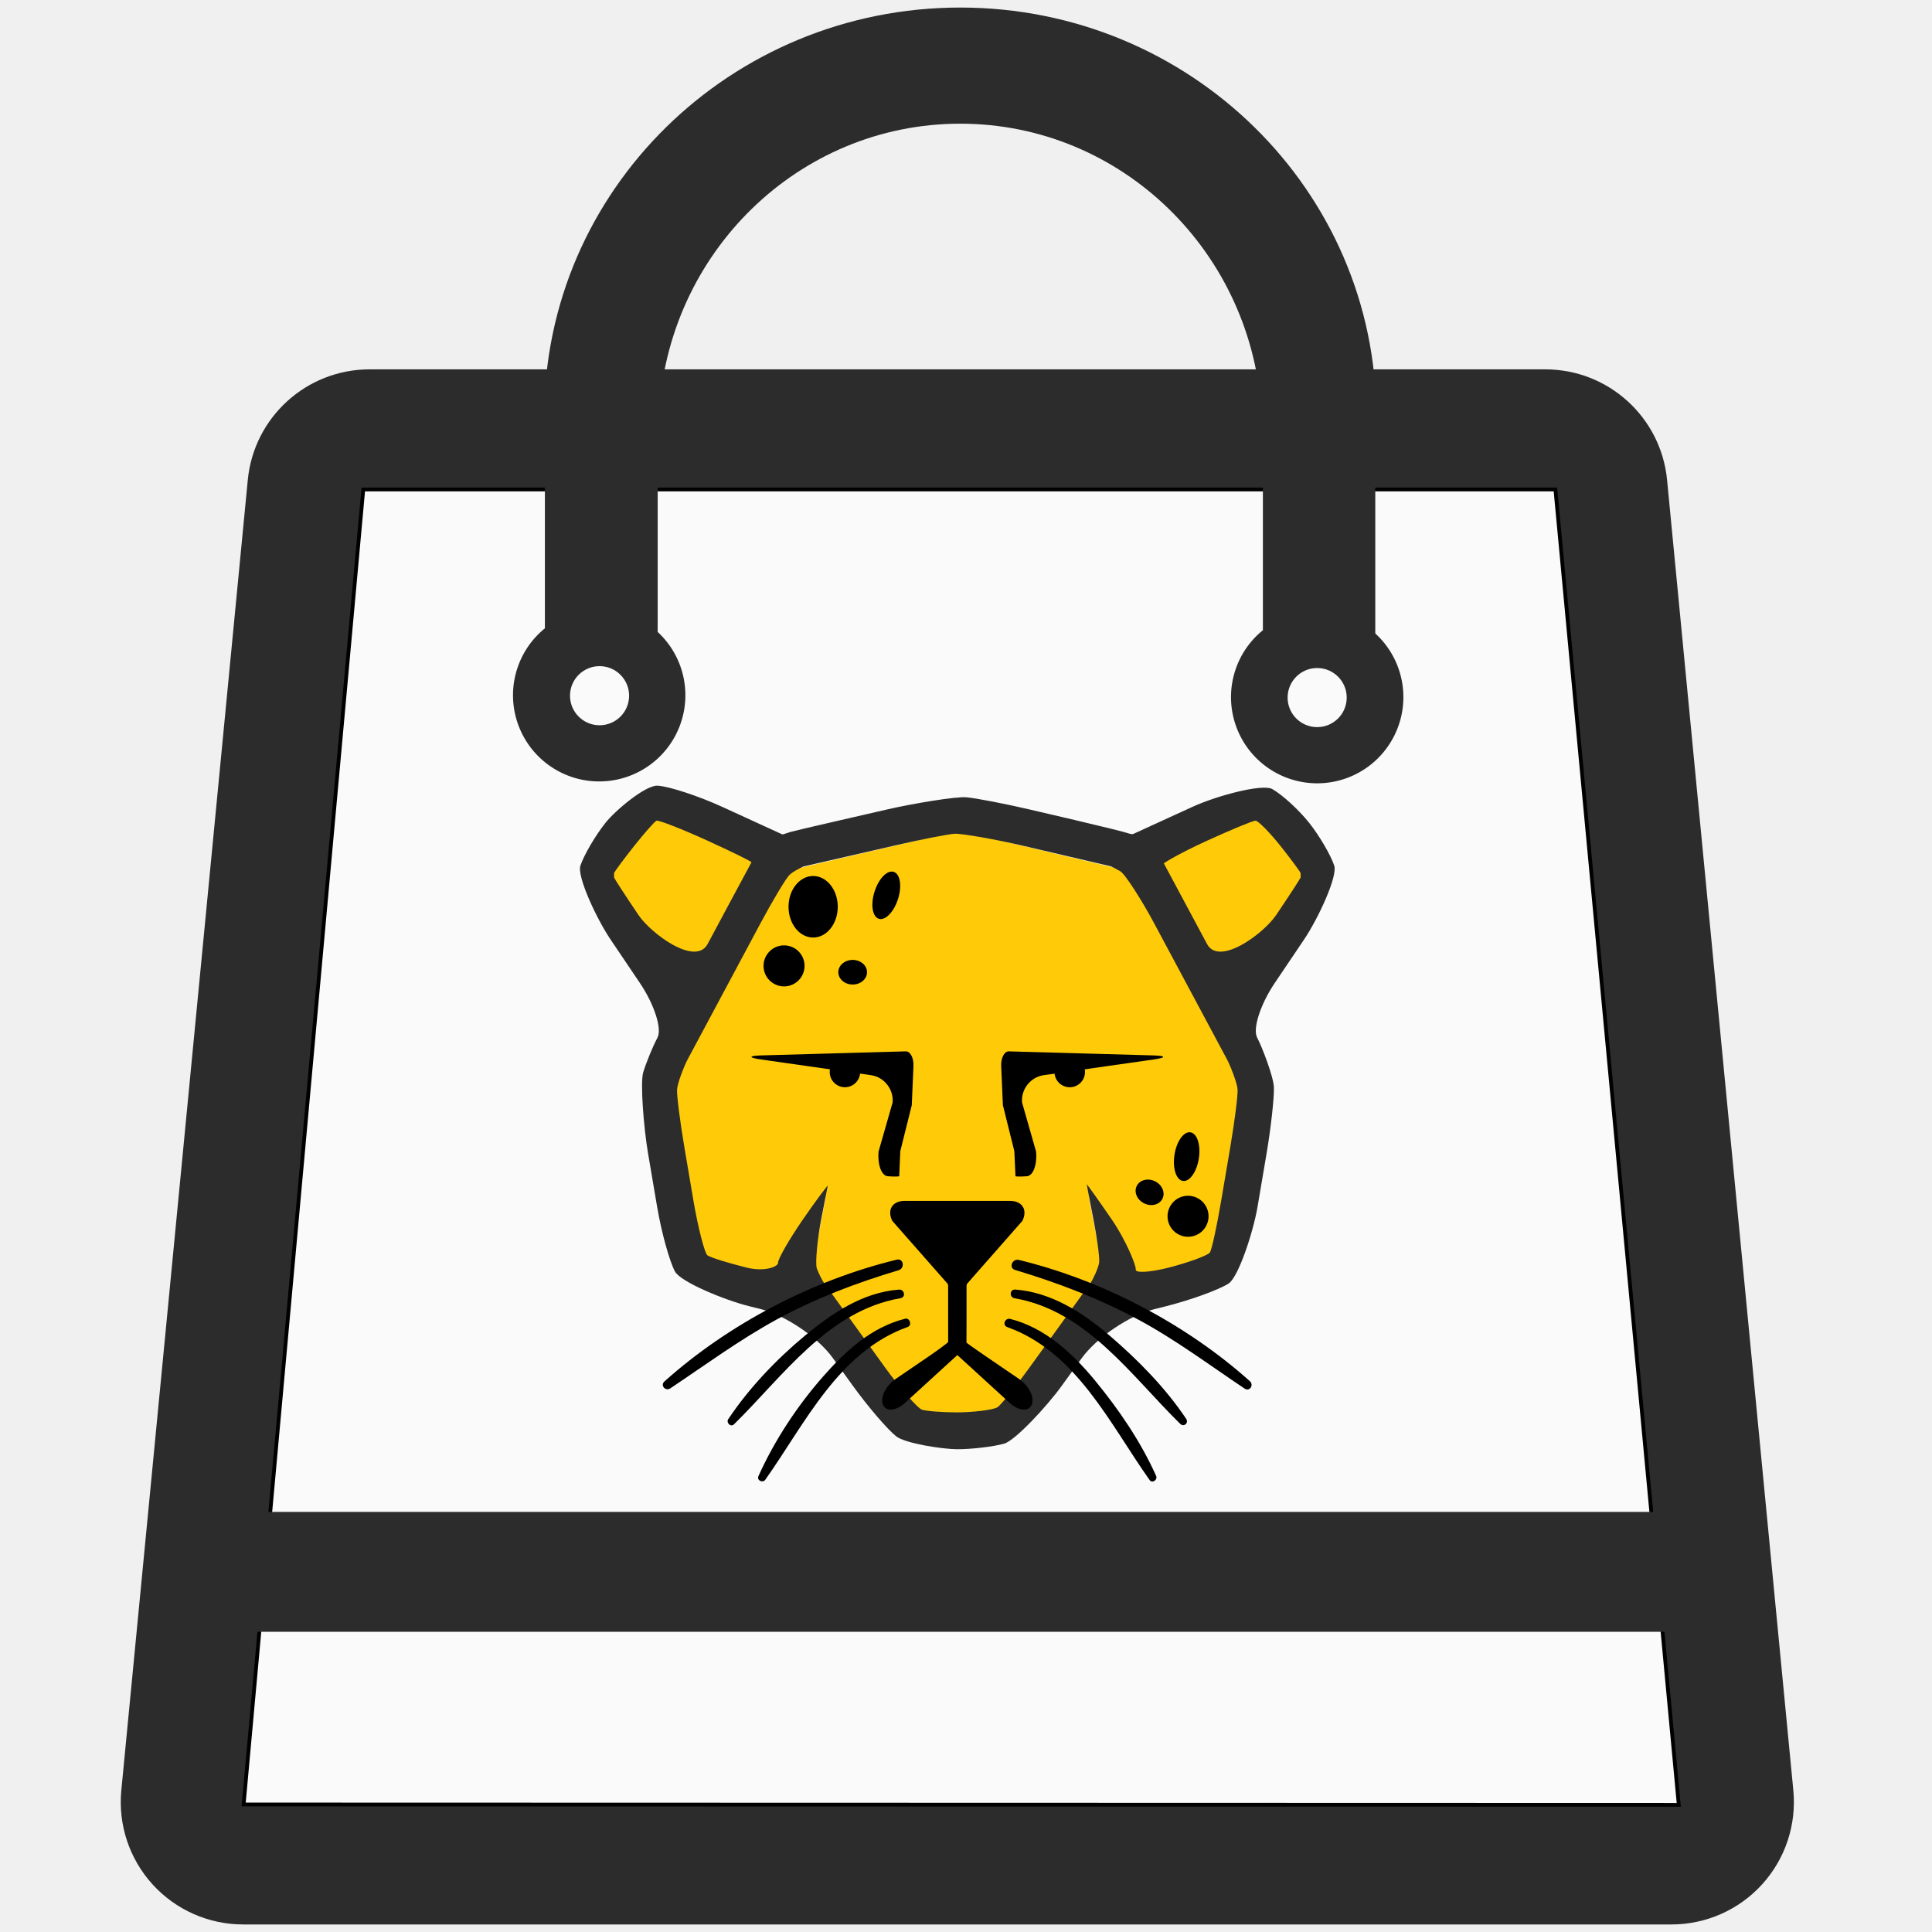
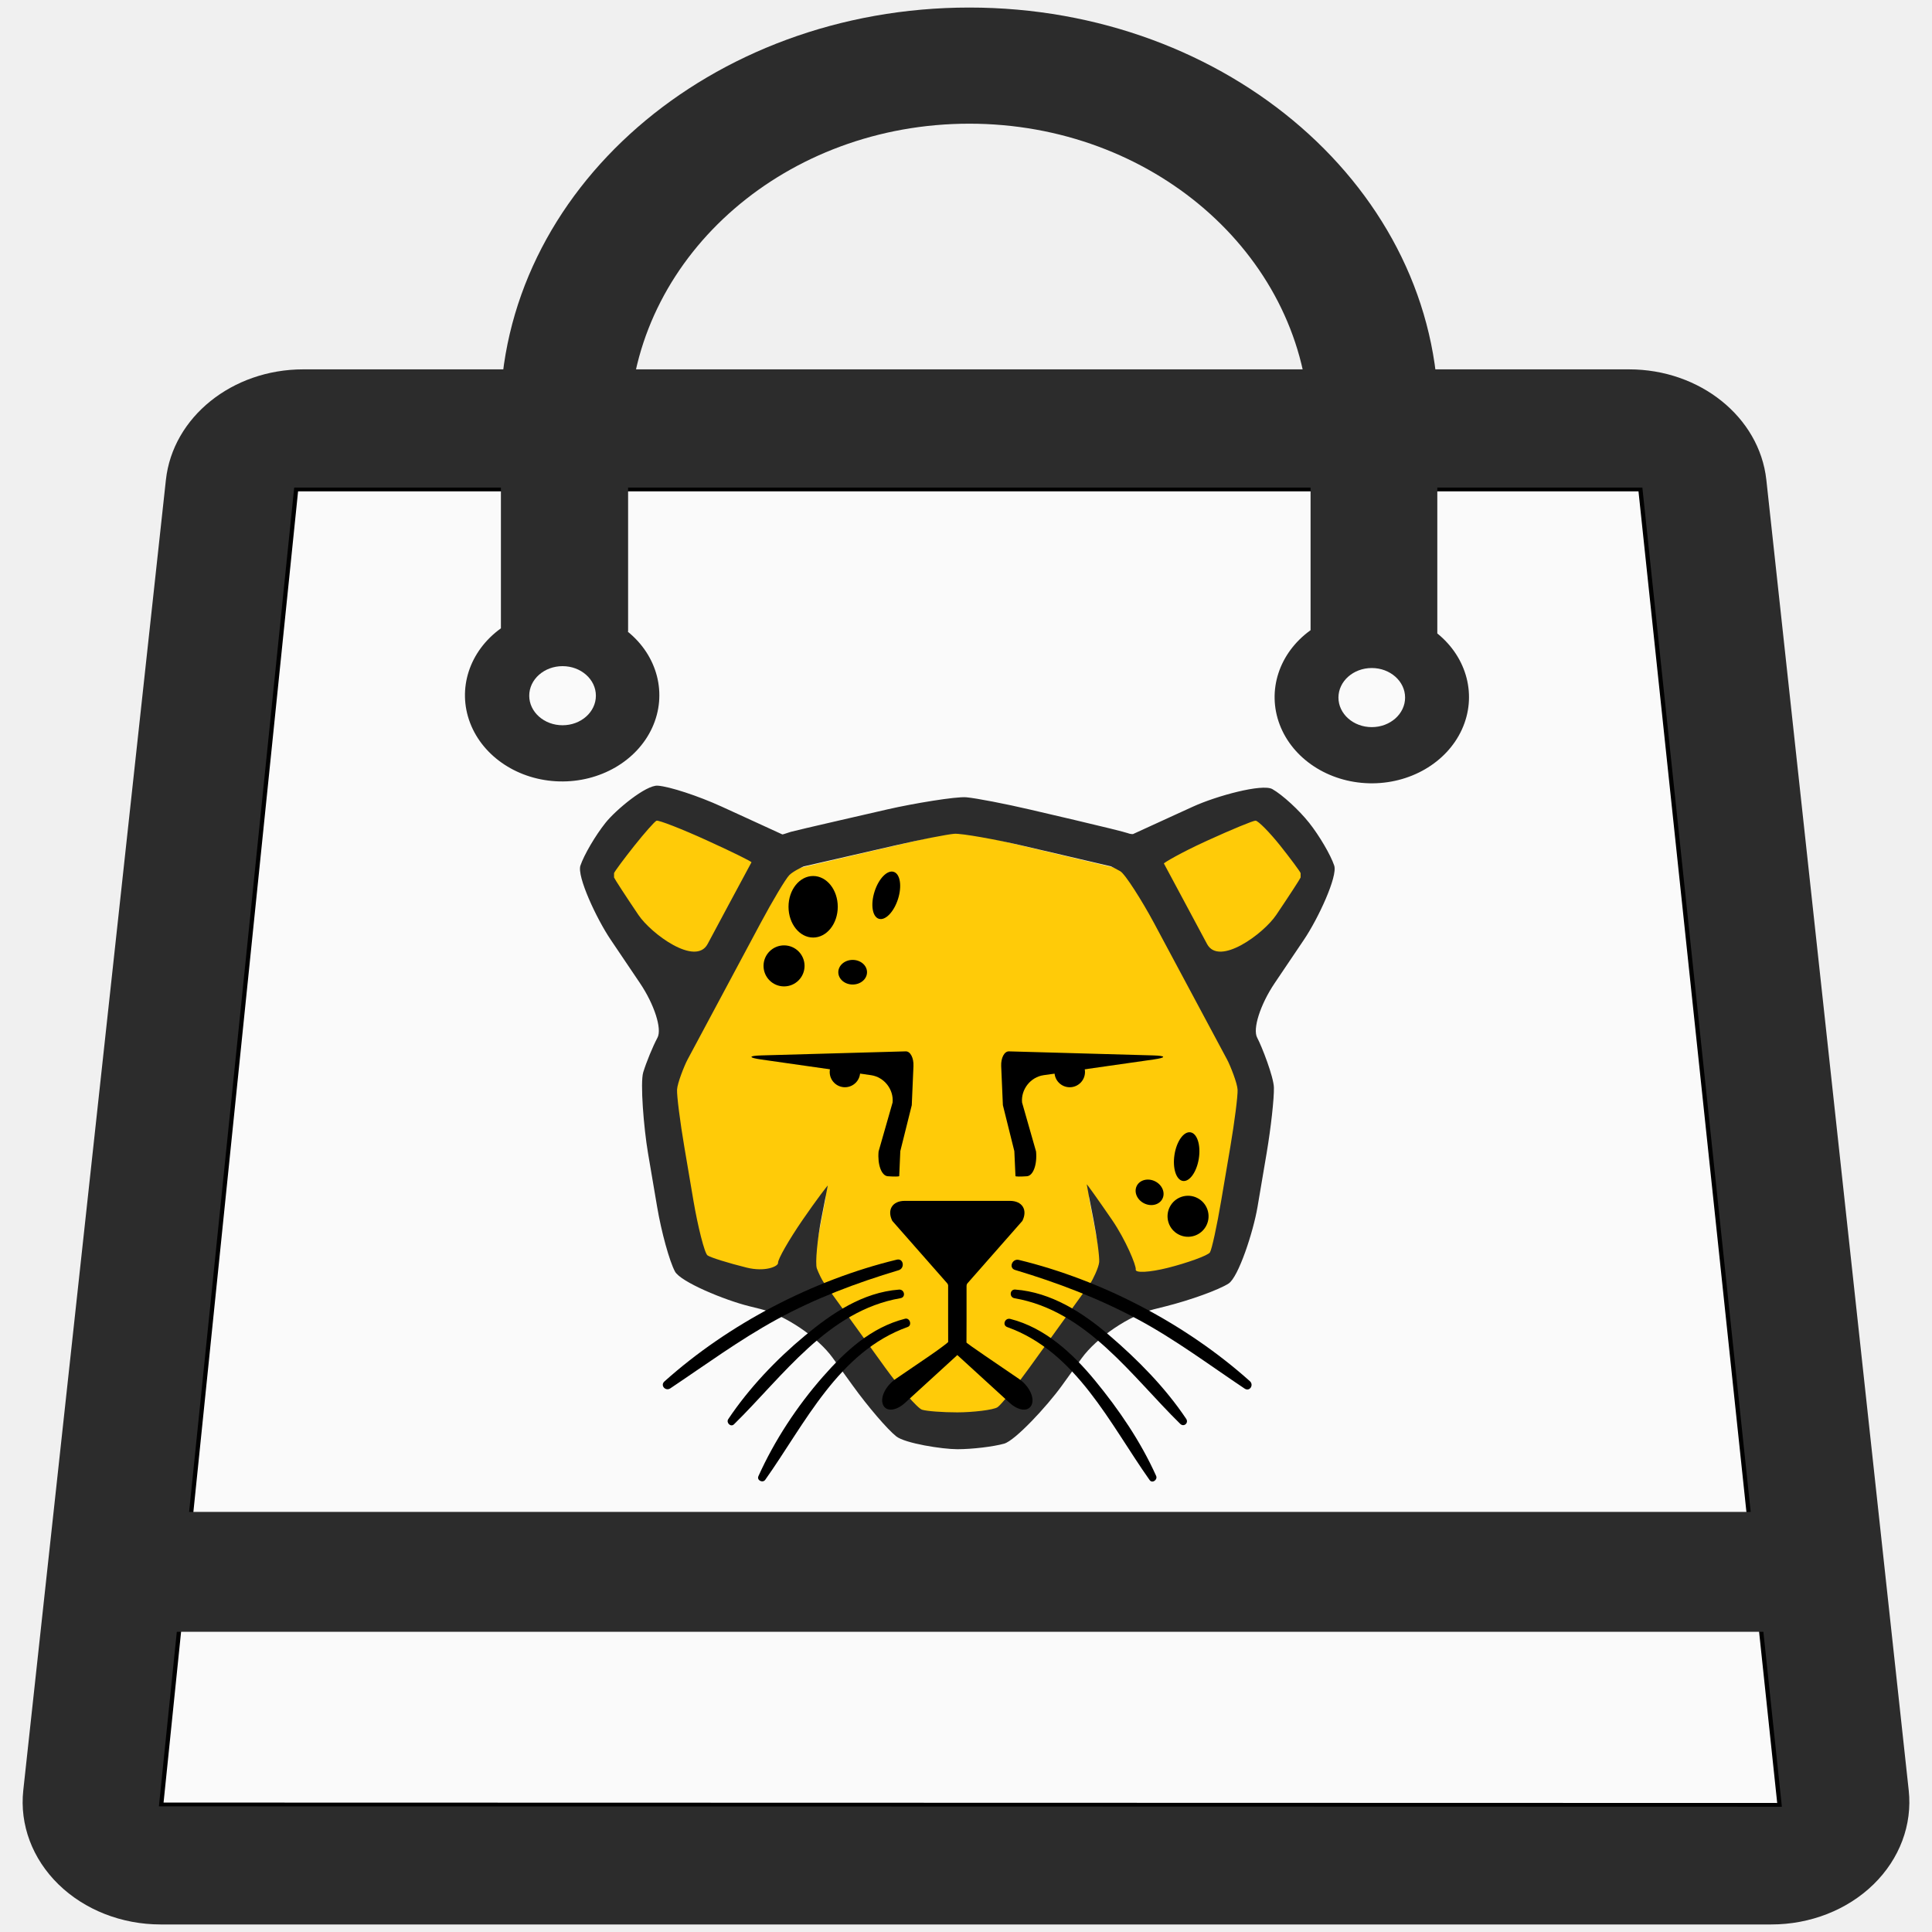
<svg xmlns="http://www.w3.org/2000/svg" id="Layer_1" data-name="Layer 1" viewBox="0 0 256 256" version="1.1" width="256" height="256">
  <defs id="defs4">
    <style id="style2">.cls-1{fill:#373737;}</style>
  </defs>
-   <path style="fill:#fafafa;fill-opacity:1;fill-rule:evenodd;stroke:#000000;stroke-width:1px;stroke-linecap:butt;stroke-linejoin:miter;stroke-opacity:1" d="M 47.909,64.605 32.012,239.351 222.72,239.403 206.327,64.605 Z" id="path4544" />
-   <g id="g4603">
+   <g id="g4663" transform="matrix(1.127646,0,0,1,-15.04233,-8.1524463e-6)">
+     <path id="path4544" d="M 47.909,64.605 32.012,239.351 222.72,239.403 206.327,64.605 Z" style="fill:#fafafa;fill-opacity:1;fill-rule:evenodd;stroke:#000000;stroke-width:1px;stroke-linecap:butt;stroke-linejoin:miter;stroke-opacity:1" />
    <g style="fill:#2c2c2c;fill-opacity:1" transform="matrix(1.305241,0,0,1.305241,16.02237,1.000008)" id="g4505">
      <path style="fill:#2c2c2c;fill-opacity:1" class="cls-1" d="M 1912.74,713.26 1899.92,580.2 A 12.42,12.42 0 0 0 1887.56,569 H 1768.2 a 12.42,12.42 0 0 0 -12.36,11.22 L 1743,713.26 a 12.42,12.42 0 0 0 12.36,13.61 h 145 a 12.42,12.42 0 0 0 12.38,-13.61 z m -157.53,1.62 12.18,-133.88 h 121.37 l 12.56,133.92 z" transform="translate(-1742.96,-532.27)" id="path8" />
      <rect style="fill:#2c2c2c;fill-opacity:1" class="cls-1" x="9.02" y="152.72" width="151.42" height="12.17" id="rect10" />
      <path style="fill:#2c2c2c;fill-opacity:1" class="cls-1" d="m 1828.17,544.06 c 16.41,0 29.81,13.15 30.59,29.68 h 11.64 c 0,-22.9 -18.91,-41.47 -42.23,-41.47 -23.32,0 -42.23,18.57 -42.23,41.47 h 11.64 c 0.78,-16.53 14.17,-29.68 30.59,-29.68 z" transform="translate(-1742.96,-532.27)" id="path12" />
      <path style="fill:#2c2c2c;fill-opacity:1" class="cls-1" d="M 1797.45,595.62 V 573.74 H 1786 v 21.55 a 8.75,8.75 0 1 0 11.41,0.33 z m -5.9,9.51 a 3,3 0 1 1 3,-3 3,3 0 0 1 -3,3 z" transform="translate(-1742.96,-532.27)" id="path14" />
      <path style="fill:#2c2c2c;fill-opacity:1" class="cls-1" d="m 1870.3,595.81 v -21.88 h -11.41 v 21.55 a 8.75,8.75 0 1 0 11.41,0.33 z m -5.9,9.51 a 3,3 0 1 1 3,-3 3,3 0 0 1 -2.99,3 z" transform="translate(-1742.96,-532.27)" id="path16" />
    </g>
-     <rect style="opacity:0;fill:#ffffff;fill-opacity:1;stroke:none;stroke-width:1.562" id="rect3861" width="100" height="100" x="76.85" y="101" />
-     <g style="fill:#ffcb08;fill-opacity:1" transform="matrix(0.5077457,0,0,0.5077457,-24.45659,15.57598)" id="g5082">
-       <polygon style="fill:#ffcb08;fill-opacity:1" points="248.776,190.457 218.433,178.322 202.927,198.549 225.85,234.284 " id="polygon5084" />
-       <polygon style="fill:#ffcb08;fill-opacity:1" points="347.224,190.457 377.565,178.322 393.074,198.549 370.148,234.284 " id="polygon5086" />
-     </g>
-     <path style="fill:#ffcb08;fill-opacity:1;stroke-width:0.508" d="m 162.402,139.915 -11.976,-22.794 c -0.446,-0.842 -1.827,-1.923 -2.743,-2.141 l -0.222,-0.055 -18.017,-4.288 c -1.243,-0.297 -3.512,-0.302 -4.758,-0.01 l -18.446,4.313 -0.23,0.054 c -0.912,0.213 -2.289,1.285 -2.732,2.125 l -11.976,22.794 -1.658,3.151 c -0.525,0.999 -0.846,3.007 -0.66,4.124 l 3.328,20.002 c 0.113,0.681 0.926,1.574 1.583,1.74 l 9.062,2.287 c -0.223,-0.891 1.832,-1.819 1.829,-2.698 l 4.614,-10.058 c 0.003,0.174 -0.012,0.354 -0.047,0.532 l -1.73,8.95 c -0.188,0.978 0.19,2.731 0.762,3.542 l 0.958,1.349 4.502,6.352 6.61,9.334 c 0.507,0.713 1.905,1.443 2.772,1.443 h 7.252 c 0.866,0 2.264,-0.729 2.768,-1.443 l 6.549,-9.243 4.518,-6.375 1.002,-1.417 c 0.573,-0.81 0.95,-2.564 0.762,-3.542 l -1.729,-8.95 c -0.032,-0.178 -0.048,-0.358 -0.046,-0.529 l 4.613,10.057 c -0.002,0.89 2.049,1.83 1.821,2.738 l 9.065,-2.321 c 0.658,-0.168 1.473,-1.065 1.586,-1.748 l 3.329,-20.002 c 0.188,-1.118 -0.133,-3.125 -0.659,-4.124 z" id="path5088" />
-     <path style="fill:#2c2c2c;fill-opacity:1;stroke-width:0.508" d="m 176.792,114.696 c -0.476,-1.42 -1.974,-3.969 -3.319,-5.665 -1.348,-1.698 -3.541,-3.709 -4.873,-4.467 -1.333,-0.762 -7.429,0.904 -10.512,2.314 l -2.25,1.027 c -3.083,1.411 -5.649,2.586 -5.7,2.61 -0.05,0.026 -0.413,0 -0.694,-0.116 -0.282,-0.121 -3.713,-0.966 -7.016,-1.738 l -5.913,-1.382 c -3.304,-0.772 -7.111,-1.508 -8.464,-1.635 -1.354,-0.128 -7.126,0.838 -10.429,1.596 l -6.33,1.455 c -3.305,0.758 -6.239,1.447 -6.516,1.531 -0.28,0.082 -1.06,0.367 -1.113,0.338 -0.052,-0.03 -2.717,-1.249 -5.799,-2.66 l -2.248,-1.027 c -3.086,-1.41 -6.891,-2.657 -8.459,-2.772 -1.568,-0.115 -5.581,3.227 -6.927,4.925 -1.35,1.696 -2.843,4.247 -3.322,5.667 -0.479,1.42 2.118,7.015 4.016,9.825 l 3.879,5.754 c 1.895,2.81 2.94,6.059 2.317,7.218 -0.621,1.163 -1.47,3.228 -1.888,4.591 -0.419,1.366 0.065,7.353 0.63,10.697 l 1.212,7.136 c 0.566,3.343 1.63,7.197 2.363,8.564 0.735,1.368 6.55,3.784 9.843,4.599 l 1.473,0.365 c 3.289,0.816 7.606,3.734 9.588,6.484 l 2.659,3.679 c 1.982,2.751 4.569,5.77 5.748,6.71 1.174,0.94 6.144,1.709 8.103,1.709 1.962,0 4.749,-0.331 6.201,-0.735 1.45,-0.404 5.666,-4.933 7.648,-7.684 l 2.615,-3.622 c 1.984,-2.747 6.296,-5.674 9.586,-6.5 l 1.533,-0.385 c 3.288,-0.826 7.049,-2.186 8.354,-3.023 1.306,-0.837 3.273,-6.82 3.841,-10.163 l 1.209,-7.135 c 0.565,-3.345 0.997,-7.246 0.961,-8.675 -0.036,-1.426 -1.597,-5.451 -2.219,-6.614 -0.62,-1.159 0.423,-4.407 2.318,-7.218 l 3.879,-5.754 c 1.896,-2.809 4.493,-8.404 4.014,-9.826 z m -92.201,6.533 c -1.687,-2.499 -3.137,-4.732 -3.226,-4.957 0,0 0,0 0,-0.259 0,-0.324 0,-0.324 0,-0.324 0.129,-0.296 1.34,-1.925 2.686,-3.622 1.35,-1.696 2.668,-3.187 2.931,-3.316 0.263,-0.127 3.518,1.16 6.602,2.567 l 0.482,0.221 c 3.084,1.409 5.561,2.634 5.507,2.722 -0.055,0.088 -1.497,2.765 -3.096,5.756 l -2.712,5.067 c -1.599,2.991 -7.488,-1.353 -9.174,-3.855 z m 79.396,23.155 c 0.037,0.827 -0.398,4.24 -0.963,7.584 l -1.212,7.137 c -0.565,3.341 -1.233,6.421 -1.487,6.84 -0.248,0.418 -3.104,1.426 -5.553,2.042 -2.452,0.616 -4.376,0.717 -4.282,0.228 0.094,-0.492 -1.327,-3.935 -3.159,-6.603 -1.835,-2.666 -3.334,-4.772 -3.331,-4.679 0.003,0.092 0.42,2.283 0.89,4.656 0.468,2.376 0.808,4.912 0.758,5.637 -0.052,0.725 -0.879,2.404 -1.149,2.78 -0.272,0.376 -1.492,2.067 -2.714,3.757 -1.223,1.691 -3.665,5.082 -5.436,7.533 -1.768,2.45 -3.636,4.772 -4.152,5.154 -0.515,0.381 -3.387,0.696 -5.349,0.696 -1.958,0 -4.062,-0.159 -4.675,-0.353 -0.609,-0.193 -3.072,-3.065 -4.858,-5.54 -1.787,-2.476 -4.244,-5.88 -5.458,-7.565 -1.217,-1.685 -2.42,-3.355 -2.682,-3.714 -0.256,-0.358 -0.678,-1.208 -0.935,-1.887 -0.255,-0.68 0.103,-4.122 0.569,-6.498 0.468,-2.373 0.861,-4.392 0.874,-4.488 0.014,-0.095 -1.478,1.844 -3.313,4.511 -1.835,2.669 -3.307,5.242 -3.274,5.721 0.032,0.479 -1.727,1.236 -4.174,0.628 -2.447,-0.607 -4.775,-1.335 -5.172,-1.615 -0.397,-0.28 -1.297,-3.902 -1.865,-7.243 l -1.209,-7.137 c -0.567,-3.345 -1,-6.758 -0.963,-7.584 0.037,-0.83 0.948,-3.159 1.397,-3.993 0.446,-0.836 2.123,-3.967 3.723,-6.957 l 5.948,-11.114 c 1.599,-2.988 3.31,-5.848 3.802,-6.357 0.493,-0.508 1.843,-1.14 1.905,-1.154 0.064,-0.014 2.816,-0.647 6.122,-1.404 l 6.105,-1.403 c 3.302,-0.759 6.784,-1.441 7.733,-1.518 0.95,-0.076 5.65,0.78 8.953,1.552 l 5.694,1.33 c 3.302,0.772 6.054,1.416 6.113,1.431 0.06,0.013 0.618,0.306 1.238,0.65 0.621,0.344 2.873,3.885 4.473,6.873 l 5.949,11.114 c 1.598,2.989 3.276,6.12 3.723,6.957 0.448,0.834 1.361,3.163 1.395,3.993 z m 8.35,-28.111 c -0.088,0.225 -1.542,2.457 -3.227,4.957 -1.685,2.502 -7.573,6.845 -9.171,3.855 l -2.714,-5.067 c -1.602,-2.991 -2.951,-5.509 -3,-5.597 -0.052,-0.087 2.328,-1.471 5.412,-2.881 l 0.48,-0.221 c 3.082,-1.407 5.892,-2.567 6.243,-2.577 0.351,-0.008 1.942,1.63 3.29,3.326 1.345,1.697 2.557,3.326 2.688,3.622 0,0 0,0 0,0.324 0,0.259 0,0.259 0,0.259 z" id="path5090" />
-     <path style="stroke-width:0.508" d="m 118.235,161.775 c -0.728,-1.457 0.008,-2.653 1.641,-2.653 h 13.952 c 1.63,0 2.368,1.196 1.641,2.653 l -7.291,8.289 c -0.73,1.458 -1.919,1.458 -2.651,0 z" id="path5092" />
-     <path style="stroke-width:0.508" d="m 126.851,179.551 c 0.002,0 0.985,0.901 2.19,2.002 l 4.738,4.33 c 1.207,1.098 2.523,1.208 2.927,0.24 0.404,-0.968 -0.366,-2.509 -1.714,-3.429 l -4.487,-3.061 c -1.348,-0.92 -2.447,-1.701 -2.442,-1.738 0.004,-0.035 0.01,-1.47 0.01,-3.102 v -8.358 c 0,-1.631 -0.246,-3.516 -0.547,-4.187 0,0 0,0 -0.674,0 -0.673,0 -0.673,0 -0.673,0 -0.301,0.671 -0.547,2.555 -0.547,4.187 v 8.358 c 0,1.631 0.003,2.997 0.005,3.036 0.004,0.036 -1.088,0.884 -2.436,1.804 l -4.487,3.061 c -1.347,0.92 -2.12,2.461 -1.715,3.429 0.406,0.969 1.72,0.858 2.926,-0.24 l 4.739,-4.33 c 1.205,-1.101 2.189,-2.002 2.189,-2.002 z" id="path5094" />
-     <g transform="matrix(0.5077457,0,0,0.5077457,-24.45659,15.57598)" id="g5096">
-       <path d="m 246.885,244.751 c -3.453,0.1 -3.48,0.578 -0.063,1.067 l 28.657,4.092 c 3.413,0.489 5.948,3.696 5.627,7.127 l -3.658,12.79 c -0.309,3.431 0.762,6.337 2.396,6.457 1.634,0.12 2.98,0.104 2.99,-0.036 0.005,-0.137 0.14,-3.068 0.284,-6.513 l 2.993,-12.004 c 0.15,-3.446 0.345,-8.027 0.438,-10.181 0.099,-2.154 -0.813,-3.892 -2.019,-3.856 -1.206,0.035 -5.015,0.139 -8.463,0.237 z" id="path5098" />
-       <path d="m 319.935,243.932 c -3.449,-0.098 -7.259,-0.202 -8.458,-0.237 -1.212,-0.036 -2.124,1.702 -2.032,3.856 0.093,2.154 0.294,6.735 0.442,10.181 l 2.99,12.004 c 0.15,3.444 0.279,6.375 0.295,6.513 0.006,0.14 1.35,0.155 2.983,0.036 1.635,-0.119 2.71,-3.025 2.39,-6.457 l -3.652,-12.79 c -0.317,-3.431 2.216,-6.638 5.627,-7.127 l 28.657,-4.092 c 3.411,-0.489 3.391,-0.967 -0.062,-1.067 z" id="path5100" />
-     </g>
-     <g transform="matrix(0.5077457,0,0,0.5077457,-24.45659,15.57598)" id="g5102">
-       <circle cx="268.666" cy="249.082" r="3.974" id="circle5104" />
-       <path d="m 331.314,249.082 c 0,2.199 -1.786,3.978 -3.979,3.978 -2.202,0 -3.98,-1.779 -3.98,-3.978 0,-2.195 1.778,-3.974 3.98,-3.974 2.193,-0.001 3.979,1.779 3.979,3.974 z" id="path5106" />
-     </g>
-     <g transform="matrix(0.5077457,0,0,0.5077457,-24.45659,15.57598)" id="g5108">
-       <g id="g5111">
-         <g id="g5113">
-           <g id="g5115">
-             <path style="fill:none" d="m 282.442,299.431 c -22.72,6.003 -41.634,16.871 -60.114,31.306" id="path5117" />
-             <path d="m 282.2,298.054 c -21.88,5.292 -43.854,16.737 -60.637,31.78 -1.164,1.042 0.289,2.639 1.532,1.807 9.16,-6.125 17.966,-12.6 27.651,-17.915 10.139,-5.564 20.881,-9.605 31.939,-12.917 1.686,-0.505 1.297,-3.186 -0.485,-2.755 z" id="path5119" />
-           </g>
-         </g>
-         <g id="g5121">
-           <g id="g5123">
-             <path style="fill:none" d="m 282.968,306.988 c -16.705,1.636 -33.563,20.751 -43.912,33.257" id="path5125" />
-             <path d="m 282.77,305.868 c -9.444,0.723 -17.431,6.122 -24.537,12.016 -7.479,6.204 -14.603,13.695 -20.01,21.778 -0.624,0.933 0.641,2.192 1.491,1.359 12.808,-12.552 24.483,-29.631 43.451,-32.913 1.472,-0.254 1.04,-2.351 -0.395,-2.24 z" id="path5127" />
-           </g>
-         </g>
-         <g id="g5129">
-           <g id="g5131">
-             <path style="fill:none" d="m 284.562,314.588 c -16.175,4.496 -29.483,26.229 -37.521,40.328" id="path5133" />
-             <path d="m 284.364,313.467 c -8.867,2.251 -15.541,8.416 -21.442,15.134 -6.738,7.671 -12.65,16.651 -16.835,25.961 -0.484,1.078 1.134,1.858 1.787,0.937 10.368,-14.624 19.083,-33.416 37.176,-39.883 1.208,-0.432 0.551,-2.463 -0.686,-2.149 z" id="path5135" />
-           </g>
+   </g>
+   <rect y="101" x="76.85" height="100" width="100" id="rect3861" style="opacity:0;fill:#ffffff;fill-opacity:1;stroke:none;stroke-width:1.562" />
+   <g id="g5082" transform="matrix(0.5077457,0,0,0.5077457,-24.45659,15.57598)" style="fill:#ffcb08;fill-opacity:1">
+     <polygon id="polygon5084" points="202.927,198.549 225.85,234.284 248.776,190.457 218.433,178.322 " style="fill:#ffcb08;fill-opacity:1" />
+     <polygon id="polygon5086" points="393.074,198.549 370.148,234.284 347.224,190.457 377.565,178.322 " style="fill:#ffcb08;fill-opacity:1" />
+   </g>
+   <path id="path5088" d="m 162.402,139.915 -11.976,-22.794 c -0.446,-0.842 -1.827,-1.923 -2.743,-2.141 l -0.222,-0.055 -18.017,-4.288 c -1.243,-0.297 -3.512,-0.302 -4.758,-0.01 l -18.446,4.313 -0.23,0.054 c -0.912,0.213 -2.289,1.285 -2.732,2.125 l -11.976,22.794 -1.658,3.151 c -0.525,0.999 -0.846,3.007 -0.66,4.124 l 3.328,20.002 c 0.113,0.681 0.926,1.574 1.583,1.74 l 9.062,2.287 c -0.223,-0.891 1.832,-1.819 1.829,-2.698 l 4.614,-10.058 c 0.003,0.174 -0.012,0.354 -0.047,0.532 l -1.73,8.95 c -0.188,0.978 0.19,2.731 0.762,3.542 l 0.958,1.349 4.502,6.352 6.61,9.334 c 0.507,0.713 1.905,1.443 2.772,1.443 h 7.252 c 0.866,0 2.264,-0.729 2.768,-1.443 l 6.549,-9.243 4.518,-6.375 1.002,-1.417 c 0.573,-0.81 0.95,-2.564 0.762,-3.542 l -1.729,-8.95 c -0.032,-0.178 -0.048,-0.358 -0.046,-0.529 l 4.613,10.057 c -0.002,0.89 2.049,1.83 1.821,2.738 l 9.065,-2.321 c 0.658,-0.168 1.473,-1.065 1.586,-1.748 l 3.329,-20.002 c 0.188,-1.118 -0.133,-3.125 -0.659,-4.124 z" style="fill:#ffcb08;fill-opacity:1;stroke-width:0.508" />
+   <path id="path5090" d="m 176.792,114.696 c -0.476,-1.42 -1.974,-3.969 -3.319,-5.665 -1.348,-1.698 -3.541,-3.709 -4.873,-4.467 -1.333,-0.762 -7.429,0.904 -10.512,2.314 l -2.25,1.027 c -3.083,1.411 -5.649,2.586 -5.7,2.61 -0.05,0.026 -0.413,0 -0.694,-0.116 -0.282,-0.121 -3.713,-0.966 -7.016,-1.738 l -5.913,-1.382 c -3.304,-0.772 -7.111,-1.508 -8.464,-1.635 -1.354,-0.128 -7.126,0.838 -10.429,1.596 l -6.33,1.455 c -3.305,0.758 -6.239,1.447 -6.516,1.531 -0.28,0.082 -1.06,0.367 -1.113,0.338 -0.052,-0.03 -2.717,-1.249 -5.799,-2.66 l -2.248,-1.027 c -3.086,-1.41 -6.891,-2.657 -8.459,-2.772 -1.568,-0.115 -5.581,3.227 -6.927,4.925 -1.35,1.696 -2.843,4.247 -3.322,5.667 -0.479,1.42 2.118,7.015 4.016,9.825 l 3.879,5.754 c 1.895,2.81 2.94,6.059 2.317,7.218 -0.621,1.163 -1.47,3.228 -1.888,4.591 -0.419,1.366 0.065,7.353 0.63,10.697 l 1.212,7.136 c 0.566,3.343 1.63,7.197 2.363,8.564 0.735,1.368 6.55,3.784 9.843,4.599 l 1.473,0.365 c 3.289,0.816 7.606,3.734 9.588,6.484 l 2.659,3.679 c 1.982,2.751 4.569,5.77 5.748,6.71 1.174,0.94 6.144,1.709 8.103,1.709 1.962,0 4.749,-0.331 6.201,-0.735 1.45,-0.404 5.666,-4.933 7.648,-7.684 l 2.615,-3.622 c 1.984,-2.747 6.296,-5.674 9.586,-6.5 l 1.533,-0.385 c 3.288,-0.826 7.049,-2.186 8.354,-3.023 1.306,-0.837 3.273,-6.82 3.841,-10.163 l 1.209,-7.135 c 0.565,-3.345 0.997,-7.246 0.961,-8.675 -0.036,-1.426 -1.597,-5.451 -2.219,-6.614 -0.62,-1.159 0.423,-4.407 2.318,-7.218 l 3.879,-5.754 c 1.896,-2.809 4.493,-8.404 4.014,-9.826 z m -92.201,6.533 c -1.687,-2.499 -3.137,-4.732 -3.226,-4.957 0,0 0,0 0,-0.259 0,-0.324 0,-0.324 0,-0.324 0.129,-0.296 1.34,-1.925 2.686,-3.622 1.35,-1.696 2.668,-3.187 2.931,-3.316 0.263,-0.127 3.518,1.16 6.602,2.567 l 0.482,0.221 c 3.084,1.409 5.561,2.634 5.507,2.722 -0.055,0.088 -1.497,2.765 -3.096,5.756 l -2.712,5.067 c -1.599,2.991 -7.488,-1.353 -9.174,-3.855 z m 79.396,23.155 c 0.037,0.827 -0.398,4.24 -0.963,7.584 l -1.212,7.137 c -0.565,3.341 -1.233,6.421 -1.487,6.84 -0.248,0.418 -3.104,1.426 -5.553,2.042 -2.452,0.616 -4.376,0.717 -4.282,0.228 0.094,-0.492 -1.327,-3.935 -3.159,-6.603 -1.835,-2.666 -3.334,-4.772 -3.331,-4.679 0.003,0.092 0.42,2.283 0.89,4.656 0.468,2.376 0.808,4.912 0.758,5.637 -0.052,0.725 -0.879,2.404 -1.149,2.78 -0.272,0.376 -1.492,2.067 -2.714,3.757 -1.223,1.691 -3.665,5.082 -5.436,7.533 -1.768,2.45 -3.636,4.772 -4.152,5.154 -0.515,0.381 -3.387,0.696 -5.349,0.696 -1.958,0 -4.062,-0.159 -4.675,-0.353 -0.609,-0.193 -3.072,-3.065 -4.858,-5.54 -1.787,-2.476 -4.244,-5.88 -5.458,-7.565 -1.217,-1.685 -2.42,-3.355 -2.682,-3.714 -0.256,-0.358 -0.678,-1.208 -0.935,-1.887 -0.255,-0.68 0.103,-4.122 0.569,-6.498 0.468,-2.373 0.861,-4.392 0.874,-4.488 0.014,-0.095 -1.478,1.844 -3.313,4.511 -1.835,2.669 -3.307,5.242 -3.274,5.721 0.032,0.479 -1.727,1.236 -4.174,0.628 -2.447,-0.607 -4.775,-1.335 -5.172,-1.615 -0.397,-0.28 -1.297,-3.902 -1.865,-7.243 l -1.209,-7.137 c -0.567,-3.345 -1,-6.758 -0.963,-7.584 0.037,-0.83 0.948,-3.159 1.397,-3.993 0.446,-0.836 2.123,-3.967 3.723,-6.957 l 5.948,-11.114 c 1.599,-2.988 3.31,-5.848 3.802,-6.357 0.493,-0.508 1.843,-1.14 1.905,-1.154 0.064,-0.014 2.816,-0.647 6.122,-1.404 l 6.105,-1.403 c 3.302,-0.759 6.784,-1.441 7.733,-1.518 0.95,-0.076 5.65,0.78 8.953,1.552 l 5.694,1.33 c 3.302,0.772 6.054,1.416 6.113,1.431 0.06,0.013 0.618,0.306 1.238,0.65 0.621,0.344 2.873,3.885 4.473,6.873 l 5.949,11.114 c 1.598,2.989 3.276,6.12 3.723,6.957 0.448,0.834 1.361,3.163 1.395,3.993 z m 8.35,-28.111 c -0.088,0.225 -1.542,2.457 -3.227,4.957 -1.685,2.502 -7.573,6.845 -9.171,3.855 l -2.714,-5.067 c -1.602,-2.991 -2.951,-5.509 -3,-5.597 -0.052,-0.087 2.328,-1.471 5.412,-2.881 l 0.48,-0.221 c 3.082,-1.407 5.892,-2.567 6.243,-2.577 0.351,-0.008 1.942,1.63 3.29,3.326 1.345,1.697 2.557,3.326 2.688,3.622 0,0 0,0 0,0.324 0,0.259 0,0.259 0,0.259 z" style="fill:#2c2c2c;fill-opacity:1;stroke-width:0.508" />
+   <path id="path5092" d="m 118.235,161.775 c -0.728,-1.457 0.008,-2.653 1.641,-2.653 h 13.952 c 1.63,0 2.368,1.196 1.641,2.653 l -7.291,8.289 c -0.73,1.458 -1.919,1.458 -2.651,0 z" style="stroke-width:0.508" />
+   <path id="path5094" d="m 126.851,179.551 c 0.002,0 0.985,0.901 2.19,2.002 l 4.738,4.33 c 1.207,1.098 2.523,1.208 2.927,0.24 0.404,-0.968 -0.366,-2.509 -1.714,-3.429 l -4.487,-3.061 c -1.348,-0.92 -2.447,-1.701 -2.442,-1.738 0.004,-0.035 0.01,-1.47 0.01,-3.102 v -8.358 c 0,-1.631 -0.246,-3.516 -0.547,-4.187 0,0 0,0 -0.674,0 -0.673,0 -0.673,0 -0.673,0 -0.301,0.671 -0.547,2.555 -0.547,4.187 v 8.358 c 0,1.631 0.003,2.997 0.005,3.036 0.004,0.036 -1.088,0.884 -2.436,1.804 l -4.487,3.061 c -1.347,0.92 -2.12,2.461 -1.715,3.429 0.406,0.969 1.72,0.858 2.926,-0.24 l 4.739,-4.33 c 1.205,-1.101 2.189,-2.002 2.189,-2.002 z" style="stroke-width:0.508" />
+   <g id="g5096" transform="matrix(0.5077457,0,0,0.5077457,-24.45659,15.57598)">
+     <path id="path5098" d="m 246.885,244.751 c -3.453,0.1 -3.48,0.578 -0.063,1.067 l 28.657,4.092 c 3.413,0.489 5.948,3.696 5.627,7.127 l -3.658,12.79 c -0.309,3.431 0.762,6.337 2.396,6.457 1.634,0.12 2.98,0.104 2.99,-0.036 0.005,-0.137 0.14,-3.068 0.284,-6.513 l 2.993,-12.004 c 0.15,-3.446 0.345,-8.027 0.438,-10.181 0.099,-2.154 -0.813,-3.892 -2.019,-3.856 -1.206,0.035 -5.015,0.139 -8.463,0.237 z" />
+     <path id="path5100" d="m 319.935,243.932 c -3.449,-0.098 -7.259,-0.202 -8.458,-0.237 -1.212,-0.036 -2.124,1.702 -2.032,3.856 0.093,2.154 0.294,6.735 0.442,10.181 l 2.99,12.004 c 0.15,3.444 0.279,6.375 0.295,6.513 0.006,0.14 1.35,0.155 2.983,0.036 1.635,-0.119 2.71,-3.025 2.39,-6.457 l -3.652,-12.79 c -0.317,-3.431 2.216,-6.638 5.627,-7.127 l 28.657,-4.092 c 3.411,-0.489 3.391,-0.967 -0.062,-1.067 z" />
+   </g>
+   <g id="g5102" transform="matrix(0.5077457,0,0,0.5077457,-24.45659,15.57598)">
+     <circle id="circle5104" r="3.974" cy="249.082" cx="268.666" />
+     <path id="path5106" d="m 331.314,249.082 c 0,2.199 -1.786,3.978 -3.979,3.978 -2.202,0 -3.98,-1.779 -3.98,-3.978 0,-2.195 1.778,-3.974 3.98,-3.974 2.193,-0.001 3.979,1.779 3.979,3.974 z" />
+   </g>
+   <g id="g5108" transform="matrix(0.5077457,0,0,0.5077457,-24.45659,15.57598)">
+     <g id="g5111">
+       <g id="g5113">
+         <g id="g5115">
+           <path id="path5117" d="m 282.442,299.431 c -22.72,6.003 -41.634,16.871 -60.114,31.306" style="fill:none" />
+           <path id="path5119" d="m 282.2,298.054 c -21.88,5.292 -43.854,16.737 -60.637,31.78 -1.164,1.042 0.289,2.639 1.532,1.807 9.16,-6.125 17.966,-12.6 27.651,-17.915 10.139,-5.564 20.881,-9.605 31.939,-12.917 1.686,-0.505 1.297,-3.186 -0.485,-2.755 z" />
        </g>
      </g>
-       <g id="g5137">
-         <g id="g5139">
-           <g id="g5141">
-             <path style="fill:none" d="m 313.56,299.431 c 22.718,6.003 41.628,16.871 60.104,31.306" id="path5143" />
-             <path d="m 313.074,300.743 c 11.08,3.32 21.741,7.38 31.951,12.85 9.841,5.271 18.705,11.93 27.959,18.114 1.305,0.872 2.469,-0.947 1.359,-1.94 -16.666,-14.924 -38.57,-26.389 -60.299,-31.647 -1.712,-0.415 -2.727,2.097 -0.97,2.623 z" id="path5145" />
-           </g>
+       <g id="g5121">
+         <g id="g5123">
+           <path id="path5125" d="m 282.968,306.988 c -16.705,1.636 -33.563,20.751 -43.912,33.257" style="fill:none" />
+           <path id="path5127" d="m 282.77,305.868 c -9.444,0.723 -17.431,6.122 -24.537,12.016 -7.479,6.204 -14.603,13.695 -20.01,21.778 -0.624,0.933 0.641,2.192 1.491,1.359 12.808,-12.552 24.483,-29.631 43.451,-32.913 1.472,-0.254 1.04,-2.351 -0.395,-2.24 z" />
        </g>
-         <g id="g5147">
-           <g id="g5149">
-             <path style="fill:none" d="m 313.03,306.988 c 16.707,1.636 33.564,20.751 43.913,33.257" id="path5151" />
-             <path d="m 312.923,308.121 c 18.863,3.261 30.51,20.297 43.245,32.782 0.946,0.928 2.279,-0.229 1.551,-1.316 -5.477,-8.176 -12.608,-15.396 -20.064,-21.789 -6.961,-5.969 -15.178,-11.229 -24.517,-11.942 -1.482,-0.114 -1.644,2.018 -0.215,2.265 z" id="path5153" />
-           </g>
-         </g>
-         <g id="g5155">
-           <g id="g5157">
-             <path style="fill:none" d="m 311.435,314.588 c 16.172,4.496 29.49,26.229 37.524,40.328" id="path5159" />
-             <path d="m 311.04,315.655 c 18.046,6.457 26.813,25.33 37.144,39.919 0.686,0.968 2.152,-0.075 1.694,-1.095 -4.017,-8.945 -9.716,-17.315 -15.94,-24.875 -5.824,-7.073 -13.024,-13.776 -22.108,-16.083 -1.392,-0.354 -2.199,1.63 -0.79,2.134 z" id="path5161" />
-           </g>
+       </g>
+       <g id="g5129">
+         <g id="g5131">
+           <path id="path5133" d="m 284.562,314.588 c -16.175,4.496 -29.483,26.229 -37.521,40.328" style="fill:none" />
+           <path id="path5135" d="m 284.364,313.467 c -8.867,2.251 -15.541,8.416 -21.442,15.134 -6.738,7.671 -12.65,16.651 -16.835,25.961 -0.484,1.078 1.134,1.858 1.787,0.937 10.368,-14.624 19.083,-33.416 37.176,-39.883 1.208,-0.432 0.551,-2.463 -0.686,-2.149 z" />
        </g>
      </g>
    </g>
-     <g transform="matrix(0.5077457,0,0,0.5077457,-24.45659,15.57598)" id="g5163">
-       <g id="g5165">
-         <ellipse cx="260.37" cy="205.962" rx="6.425" ry="8.03" id="ellipse5167" />
-         <path d="m 258.13,221.388 c 0,2.959 -2.396,5.353 -5.349,5.353 -2.959,0 -5.355,-2.394 -5.355,-5.353 0,-2.956 2.396,-5.353 5.355,-5.353 2.953,0.001 5.349,2.397 5.349,5.353 z" id="path5169" />
-         <path d="m 282.519,203.942 c -1.077,3.381 -3.318,5.69 -5.011,5.152 -1.688,-0.539 -2.19,-3.713 -1.111,-7.096 1.072,-3.382 3.314,-5.688 5.003,-5.148 1.691,0.537 2.191,3.716 1.119,7.092 z" id="path5171" />
-         <path d="m 274.432,223.038 c 0,1.778 -1.674,3.214 -3.748,3.214 -2.069,0 -3.746,-1.436 -3.746,-3.214 0,-1.774 1.676,-3.211 3.746,-3.211 2.074,0 3.748,1.437 3.748,3.211 z" id="path5173" />
+     <g id="g5137">
+       <g id="g5139">
+         <g id="g5141">
+           <path id="path5143" d="m 313.56,299.431 c 22.718,6.003 41.628,16.871 60.104,31.306" style="fill:none" />
+           <path id="path5145" d="m 313.074,300.743 c 11.08,3.32 21.741,7.38 31.951,12.85 9.841,5.271 18.705,11.93 27.959,18.114 1.305,0.872 2.469,-0.947 1.359,-1.94 -16.666,-14.924 -38.57,-26.389 -60.299,-31.647 -1.712,-0.415 -2.727,2.097 -0.97,2.623 z" />
+         </g>
      </g>
-       <g id="g5175">
-         <path d="m 353.42,284.343 c -1.319,2.646 -0.248,5.858 2.4,7.178 2.646,1.321 5.86,0.247 7.179,-2.398 1.32,-2.649 0.242,-5.866 -2.401,-7.179 -2.643,-1.325 -5.859,-0.248 -7.178,2.399 z" id="path5177" />
-         <path d="m 354.672,270.667 c -0.546,3.506 0.429,6.572 2.179,6.845 1.759,0.272 3.618,-2.346 4.172,-5.85 0.546,-3.506 -0.429,-6.571 -2.188,-6.842 -1.748,-0.276 -3.616,2.342 -4.163,5.847 z" id="path5179" />
-         <path d="m 344.822,278.809 c -0.794,1.588 0.067,3.625 1.917,4.547 1.854,0.925 4,0.387 4.787,-1.2 0.796,-1.588 -0.066,-3.624 -1.916,-4.546 -1.851,-0.926 -3.999,-0.387 -4.788,1.199 z" id="path5181" />
+       <g id="g5147">
+         <g id="g5149">
+           <path id="path5151" d="m 313.03,306.988 c 16.707,1.636 33.564,20.751 43.913,33.257" style="fill:none" />
+           <path id="path5153" d="m 312.923,308.121 c 18.863,3.261 30.51,20.297 43.245,32.782 0.946,0.928 2.279,-0.229 1.551,-1.316 -5.477,-8.176 -12.608,-15.396 -20.064,-21.789 -6.961,-5.969 -15.178,-11.229 -24.517,-11.942 -1.482,-0.114 -1.644,2.018 -0.215,2.265 z" />
+         </g>
+       </g>
+       <g id="g5155">
+         <g id="g5157">
+           <path id="path5159" d="m 311.435,314.588 c 16.172,4.496 29.49,26.229 37.524,40.328" style="fill:none" />
+           <path id="path5161" d="m 311.04,315.655 c 18.046,6.457 26.813,25.33 37.144,39.919 0.686,0.968 2.152,-0.075 1.694,-1.095 -4.017,-8.945 -9.716,-17.315 -15.94,-24.875 -5.824,-7.073 -13.024,-13.776 -22.108,-16.083 -1.392,-0.354 -2.199,1.63 -0.79,2.134 z" />
+         </g>
      </g>
    </g>
  </g>
+   <g id="g5163" transform="matrix(0.5077457,0,0,0.5077457,-24.45659,15.57598)">
+     <g id="g5165">
+       <ellipse id="ellipse5167" ry="8.03" rx="6.425" cy="205.962" cx="260.37" />
+       <path id="path5169" d="m 258.13,221.388 c 0,2.959 -2.396,5.353 -5.349,5.353 -2.959,0 -5.355,-2.394 -5.355,-5.353 0,-2.956 2.396,-5.353 5.355,-5.353 2.953,0.001 5.349,2.397 5.349,5.353 z" />
+       <path id="path5171" d="m 282.519,203.942 c -1.077,3.381 -3.318,5.69 -5.011,5.152 -1.688,-0.539 -2.19,-3.713 -1.111,-7.096 1.072,-3.382 3.314,-5.688 5.003,-5.148 1.691,0.537 2.191,3.716 1.119,7.092 z" />
+       <path id="path5173" d="m 274.432,223.038 c 0,1.778 -1.674,3.214 -3.748,3.214 -2.069,0 -3.746,-1.436 -3.746,-3.214 0,-1.774 1.676,-3.211 3.746,-3.211 2.074,0 3.748,1.437 3.748,3.211 z" />
+     </g>
+     <g id="g5175">
+       <path id="path5177" d="m 353.42,284.343 c -1.319,2.646 -0.248,5.858 2.4,7.178 2.646,1.321 5.86,0.247 7.179,-2.398 1.32,-2.649 0.242,-5.866 -2.401,-7.179 -2.643,-1.325 -5.859,-0.248 -7.178,2.399 z" />
+       <path id="path5179" d="m 354.672,270.667 c -0.546,3.506 0.429,6.572 2.179,6.845 1.759,0.272 3.618,-2.346 4.172,-5.85 0.546,-3.506 -0.429,-6.571 -2.188,-6.842 -1.748,-0.276 -3.616,2.342 -4.163,5.847 z" />
+       <path id="path5181" d="m 344.822,278.809 c -0.794,1.588 0.067,3.625 1.917,4.547 1.854,0.925 4,0.387 4.787,-1.2 0.796,-1.588 -0.066,-3.624 -1.916,-4.546 -1.851,-0.926 -3.999,-0.387 -4.788,1.199 z" />
+     </g>
+   </g>
</svg>
